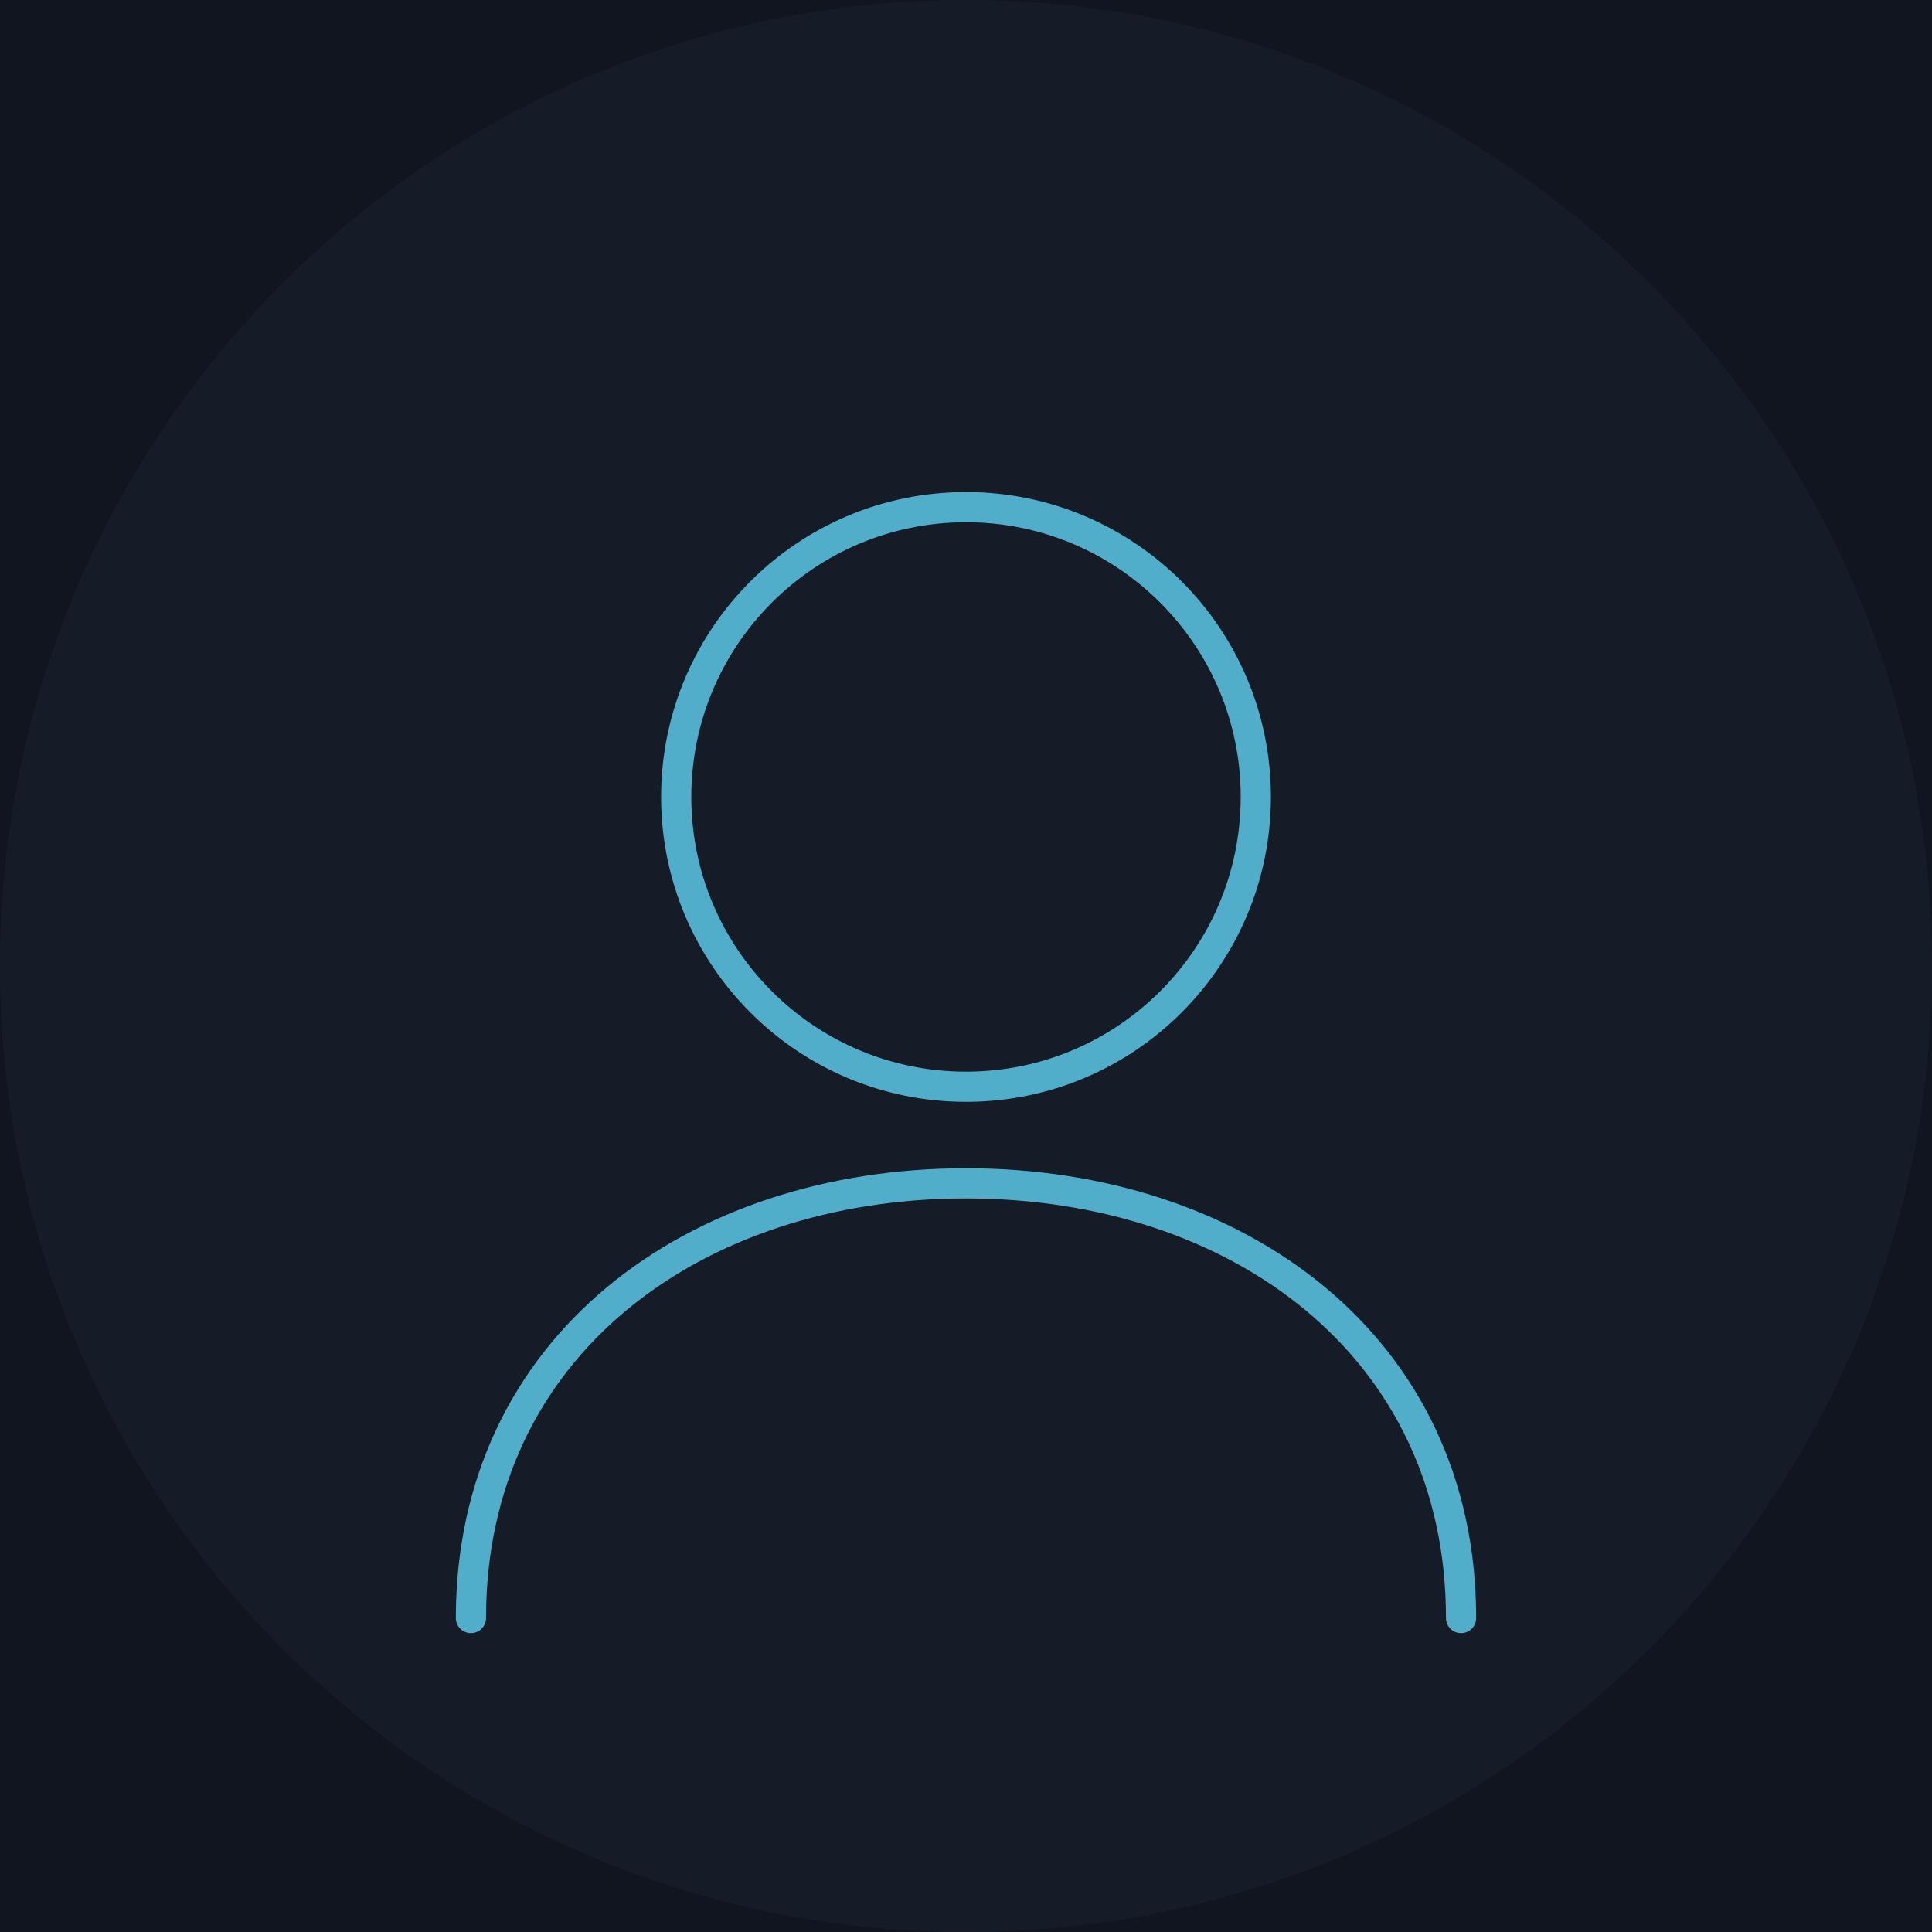
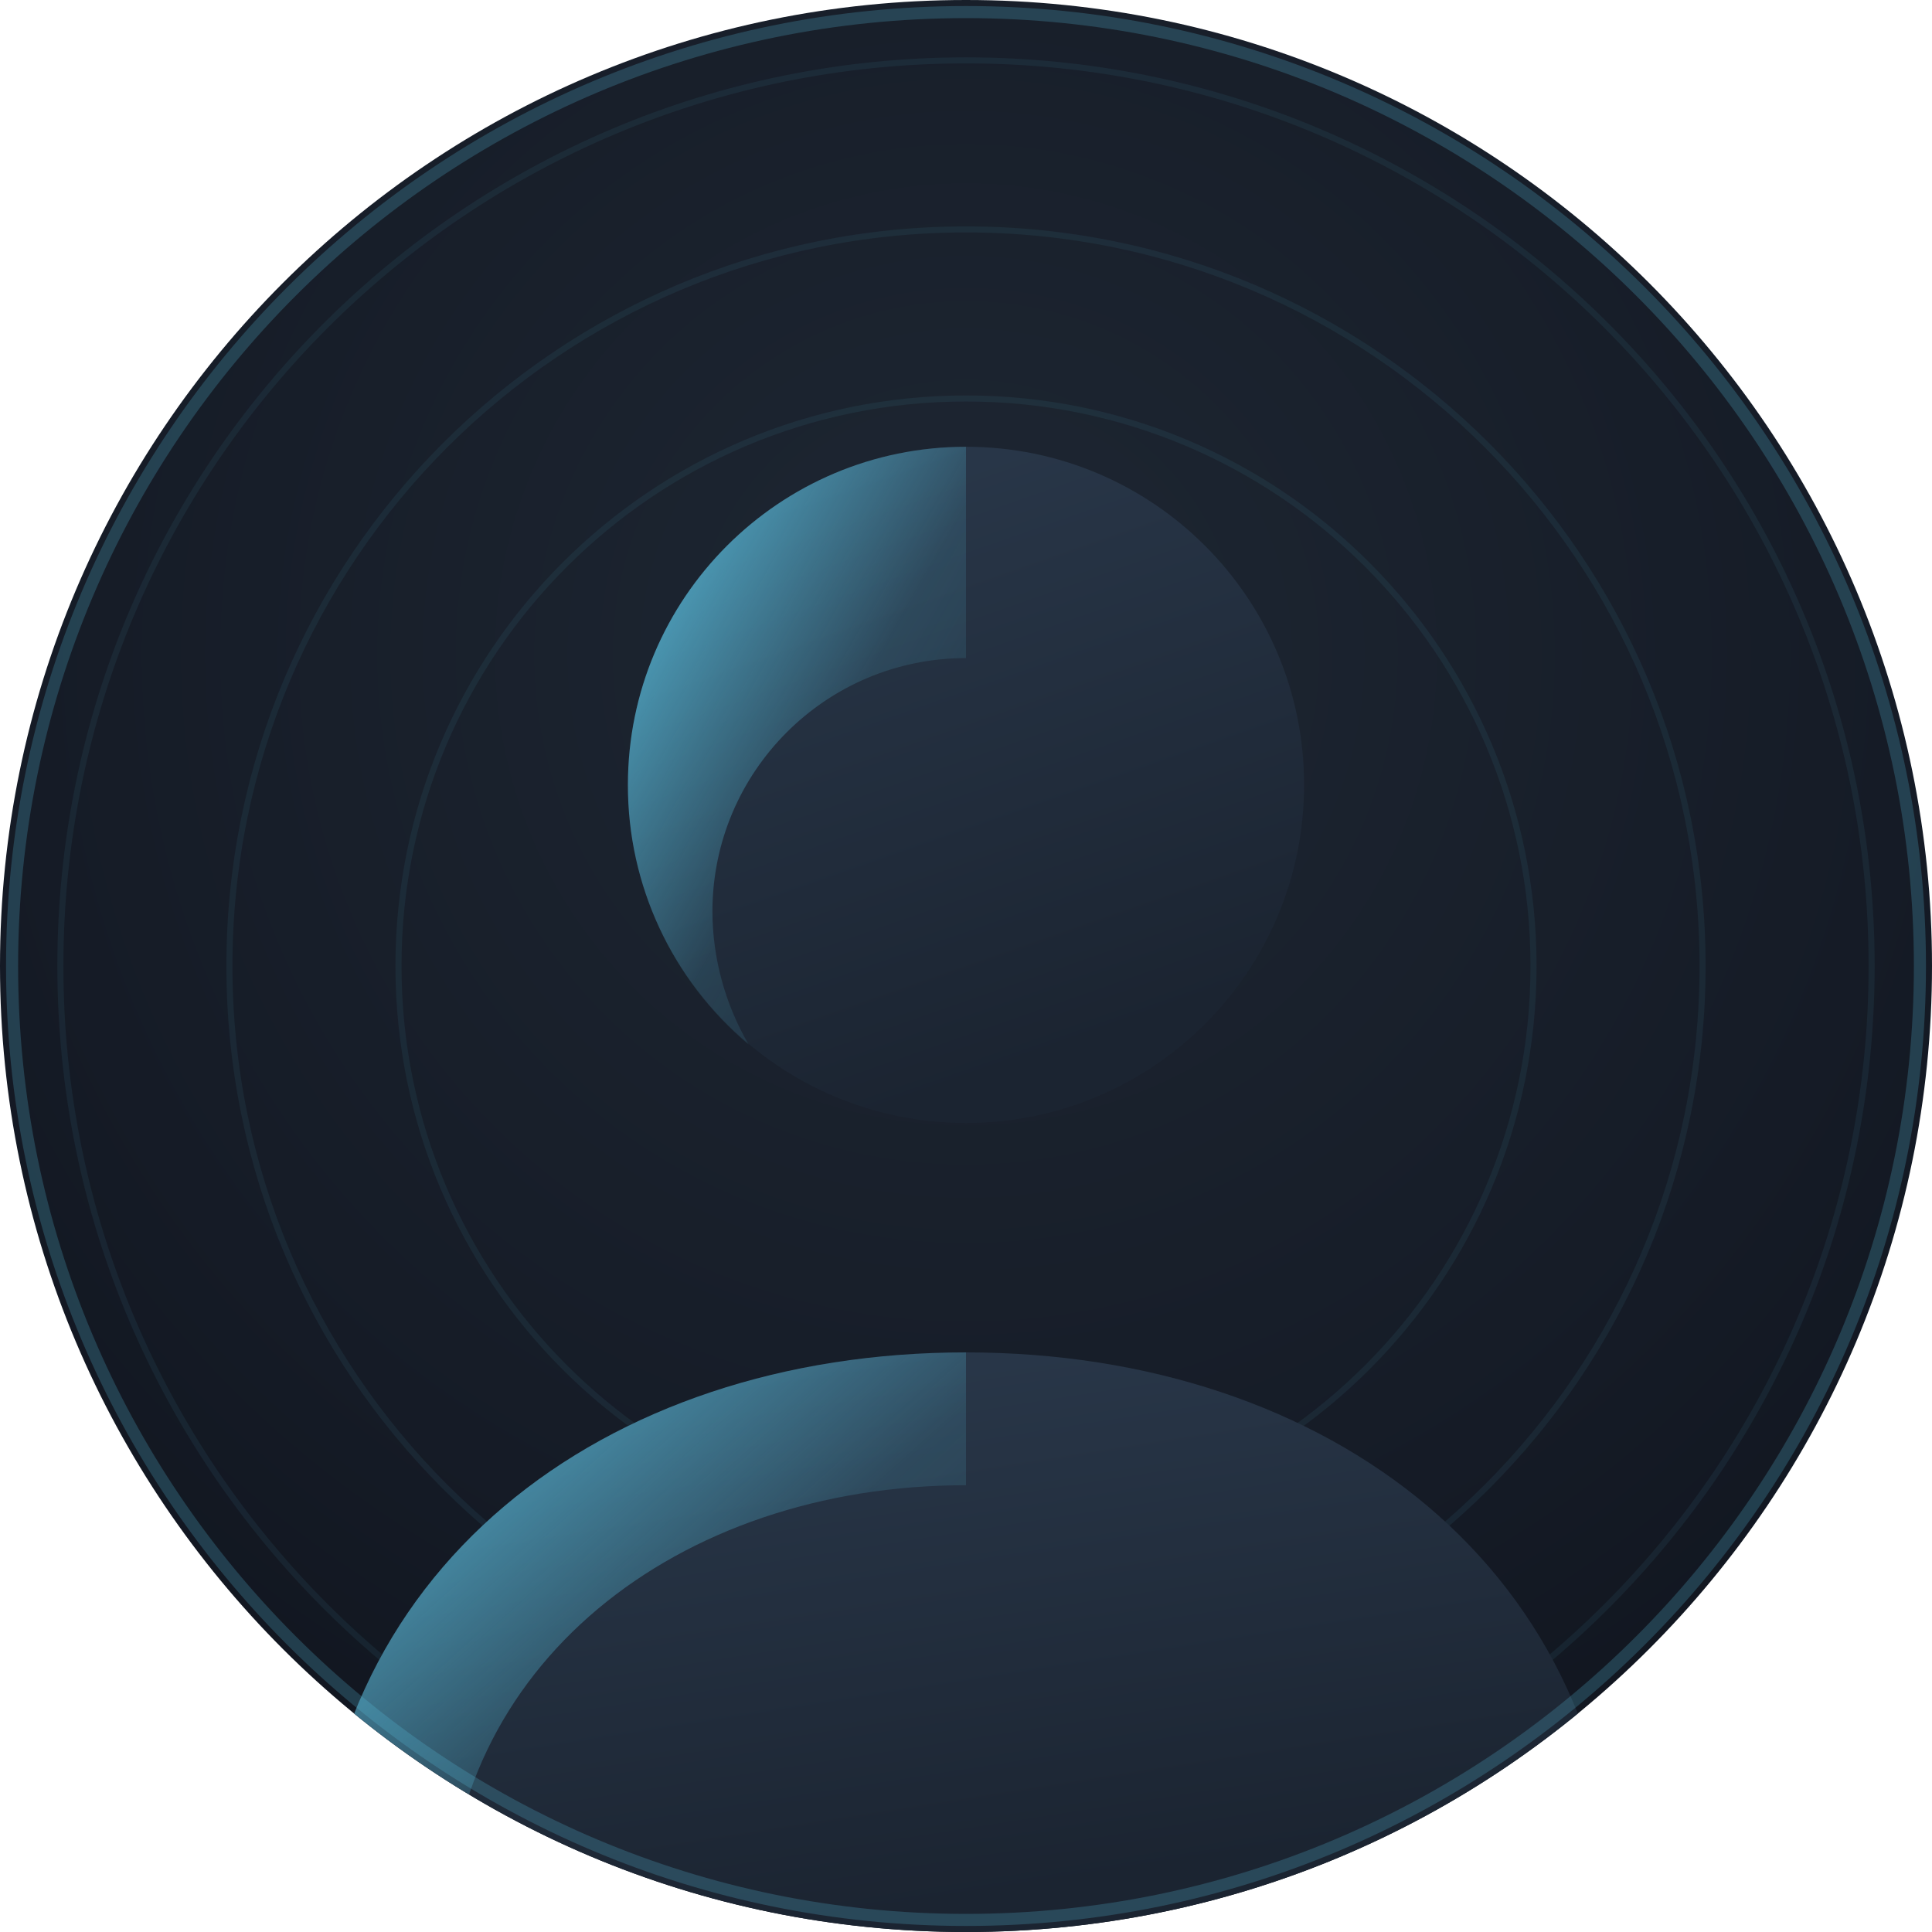
- <svg xmlns="http://www.w3.org/2000/svg" viewBox="0 0 320 320" role="img" aria-label="Portrait placeholder">
-   <rect width="320" height="320" fill="#111520" />
-   <circle cx="160" cy="160" r="160" fill="#161c27" />
-   <g fill="none" stroke="#5cc8e8" stroke-width="5" stroke-linecap="round" stroke-linejoin="round" stroke-opacity="0.85">
-     <circle cx="160" cy="132" r="48" />
-     <path d="M78 268c0-45 37-72 82-72s82 27 82 72" />
+ <svg xmlns="http://www.w3.org/2000/svg" viewBox="0 0 320 320" role="img" aria-label="Placeholder portrait">
+   <defs>
+     <radialGradient id="p-bg" cx="50%" cy="34%" r="78%">
+       <stop offset="0%" stop-color="#1e2733" />
+       <stop offset="62%" stop-color="#151b26" />
+       <stop offset="100%" stop-color="#0e121b" />
+     </radialGradient>
+     <linearGradient id="p-fig" x1="0" y1="0" x2="0.35" y2="1">
+       <stop offset="0%" stop-color="#2b3a4d" />
+       <stop offset="100%" stop-color="#1b2431" />
+     </linearGradient>
+     <linearGradient id="p-rim" x1="0" y1="0" x2="1" y2="1">
+       <stop offset="0%" stop-color="#5cc8e8" stop-opacity="0.95" />
+       <stop offset="55%" stop-color="#5cc8e8" stop-opacity="0.15" />
+       <stop offset="100%" stop-color="#5cc8e8" stop-opacity="0" />
+     </linearGradient>
+     <clipPath id="p-clip">
+       <circle cx="160" cy="160" r="160" />
+     </clipPath>
+   </defs>
+   <g clip-path="url(#p-clip)">
+     <rect width="320" height="320" fill="url(#p-bg)" />
+     <g fill="none" stroke="#5cc8e8" stroke-opacity="0.07">
+       <circle cx="160" cy="160" r="150" />
+       <circle cx="160" cy="160" r="122" />
+       <circle cx="160" cy="160" r="94" />
+     </g>
+     <path d="M52 320c0-60 48-96 108-96s108 36 108 96z" fill="url(#p-fig)" />
+     <circle cx="160" cy="130" r="56" fill="url(#p-fig)" />
+     <path d="M52 320c0-60 48-96 108-96v22c-48 0-86 30-86 74z" fill="url(#p-rim)" />
+     <path d="M160 74a56 56 0 0 0-56 56 56 56 0 0 0 20 43 44 44 0 0 1-6-22 42 42 0 0 1 42-42z" fill="url(#p-rim)" />
+     <circle cx="160" cy="160" r="158" fill="none" stroke="#5cc8e8" stroke-opacity="0.22" stroke-width="2" />
  </g>
</svg>
